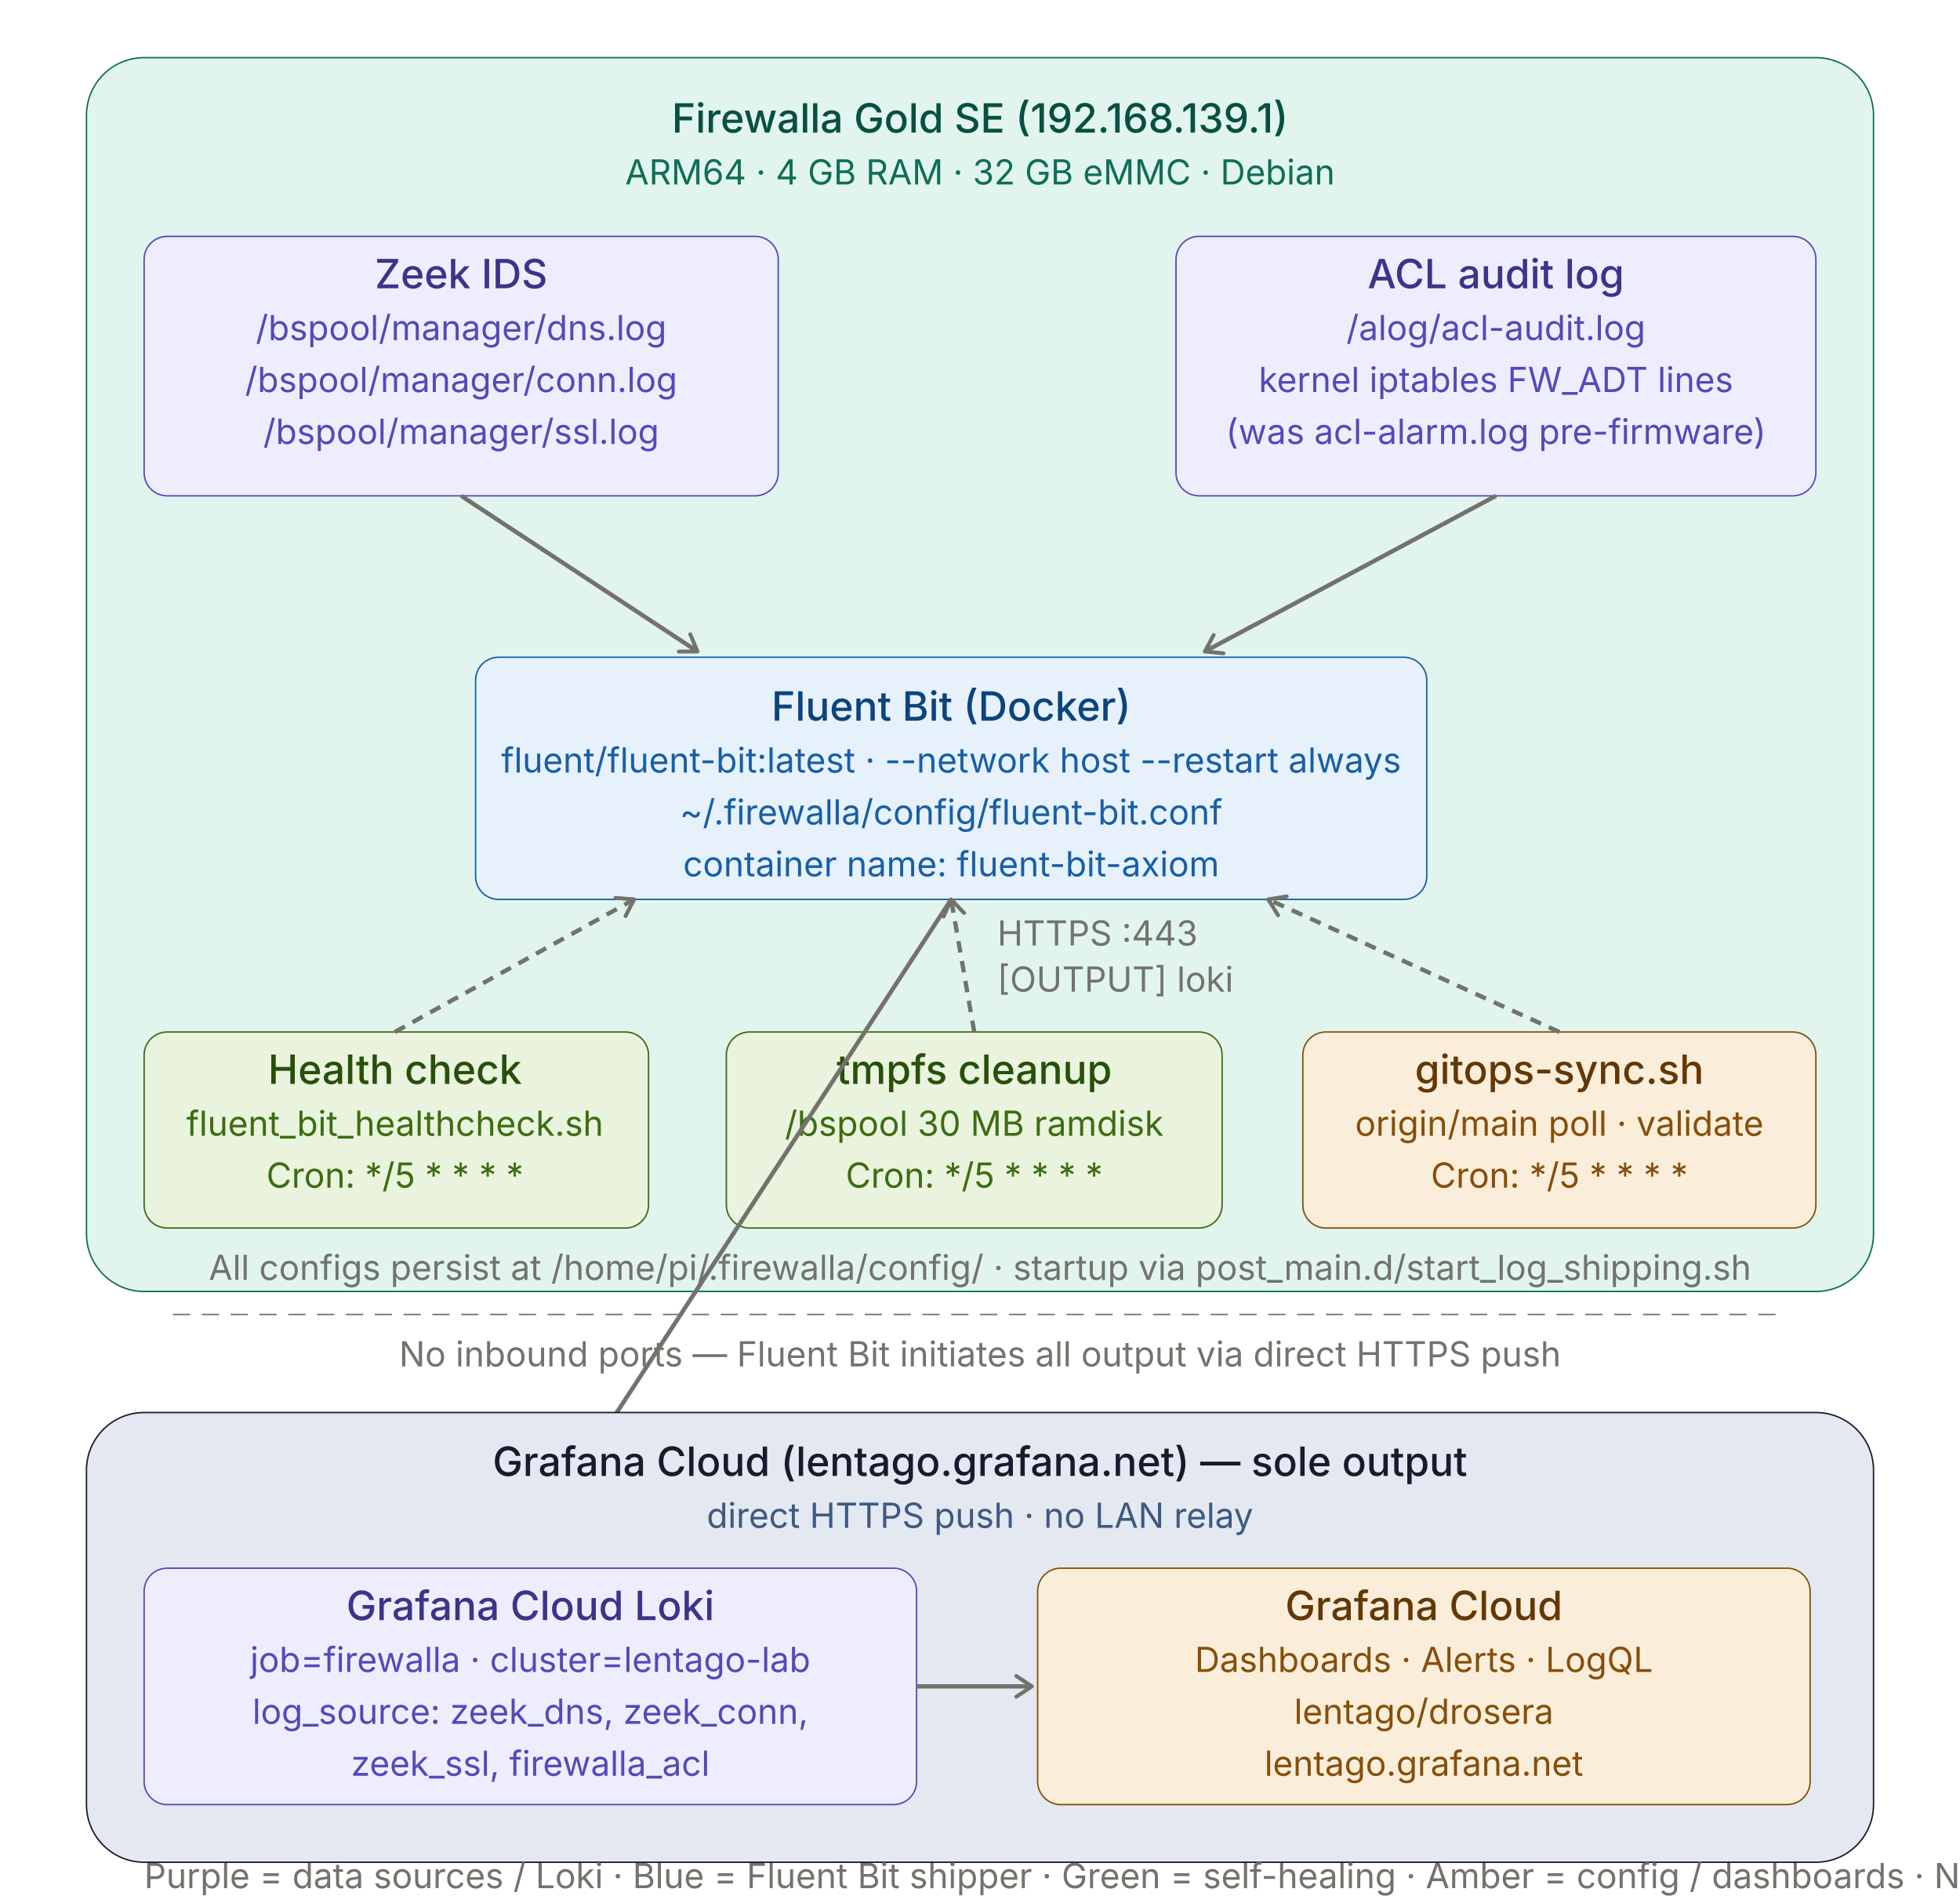
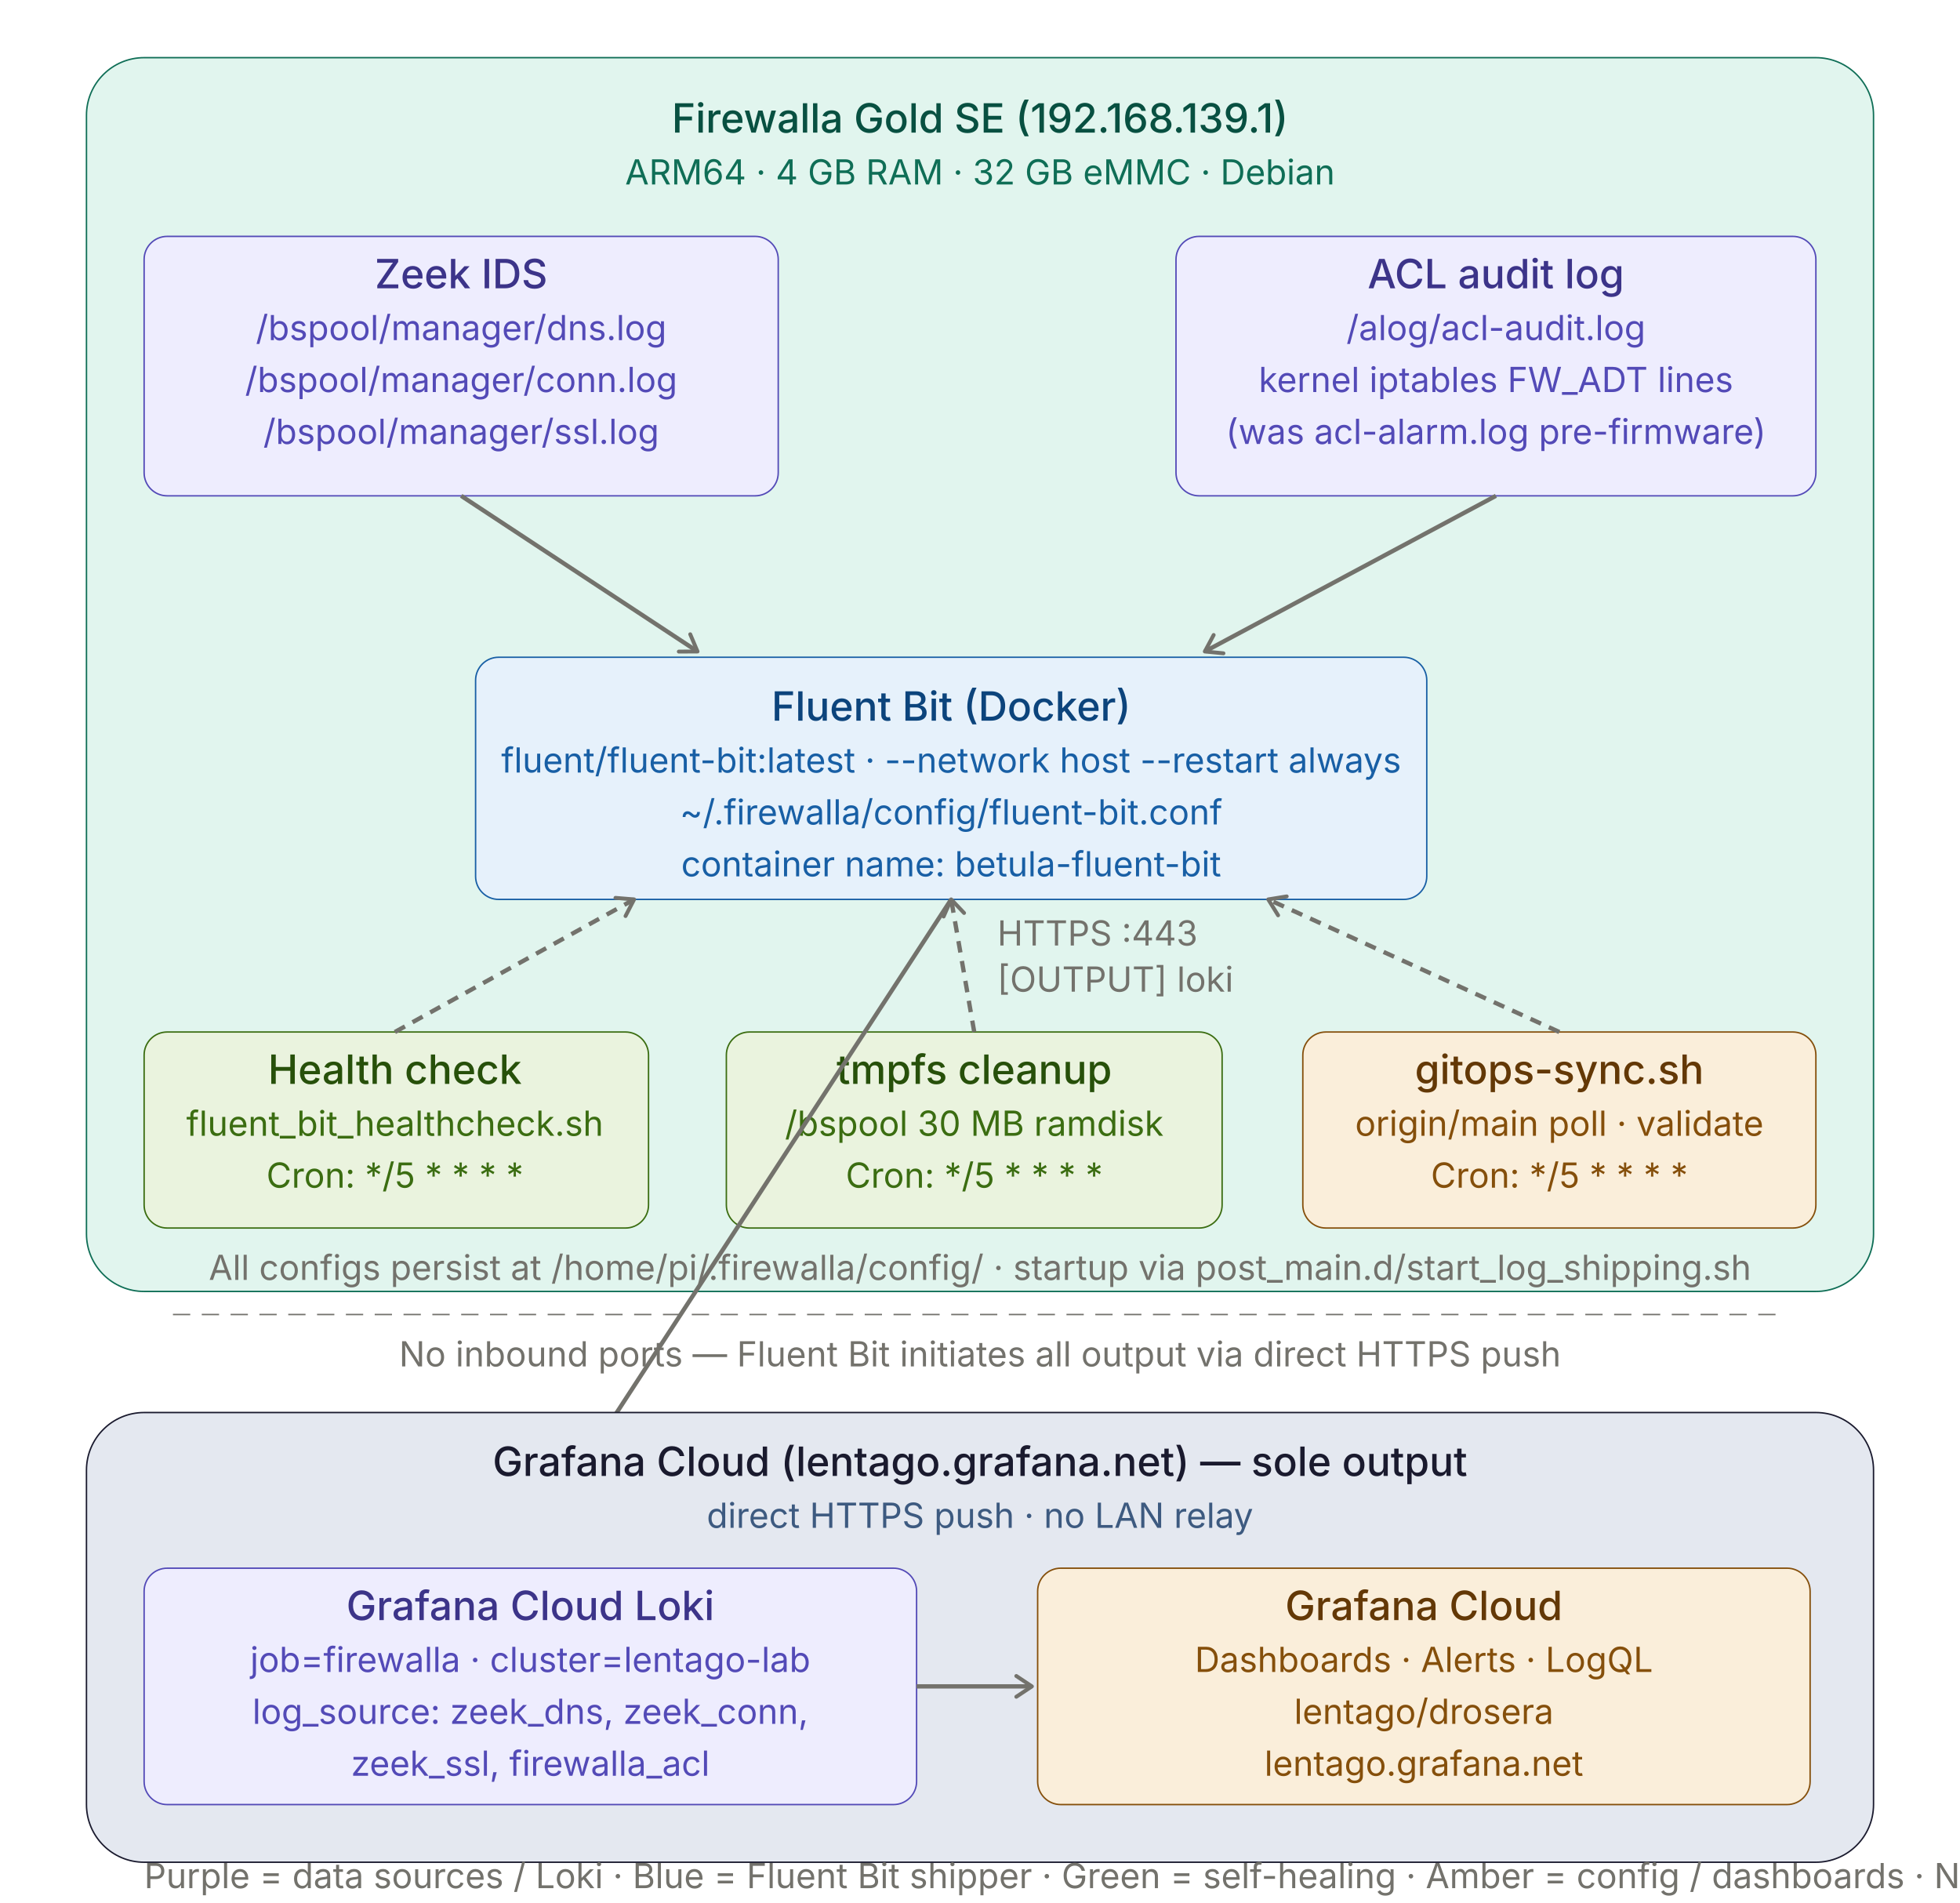
<svg xmlns="http://www.w3.org/2000/svg" width="100%" viewBox="0 0 680 660">
  <style>
  text { font-family: -apple-system, BlinkMacSystemFont, "Segoe UI", sans-serif; }
  .th { font-size: 14px; font-weight: 500; fill: #3d3d3a; }
  .ts { font-size: 12px; font-weight: 400; fill: #73726c; }
  .arr { stroke: #73726c; stroke-width: 1.5; fill: none; }

  .c-teal &gt; rect  { fill: #E1F5EE; stroke: #0F6E56; }
  .c-teal &gt; text.th { fill: #085041; }
  .c-teal &gt; text.ts { fill: #0F6E56; }

  .c-purple &gt; rect { fill: #EEEDFE; stroke: #534AB7; }
  .c-purple &gt; text.th { fill: #3C3489; }
  .c-purple &gt; text.ts { fill: #534AB7; }

  .c-blue &gt; rect   { fill: #E6F1FB; stroke: #185FA5; }
  .c-blue &gt; text.th { fill: #0C447C; }
  .c-blue &gt; text.ts { fill: #185FA5; }

  .c-green &gt; rect  { fill: #EAF3DE; stroke: #3B6D11; }
  .c-green &gt; text.th { fill: #27500A; }
  .c-green &gt; text.ts { fill: #3B6D11; }

  .c-amber &gt; rect  { fill: #FAEEDA; stroke: #854F0B; }
  .c-amber &gt; text.th { fill: #633806; }
  .c-amber &gt; text.ts { fill: #854F0B; }

  .c-navy &gt; rect   { fill: #E4E8F0; stroke: #1a1a2e; }
  .c-navy &gt; text.th { fill: #1a1a2e; }
  .c-navy &gt; text.ts { fill: #3d5a80; }
</style>
  <defs>
    <marker id="arrow" viewBox="0 0 10 10" refX="8" refY="5" markerWidth="6" markerHeight="6" orient="auto-start-reverse">
      <path d="M2 1L8 5L2 9" fill="none" stroke="context-stroke" stroke-width="1.5" stroke-linecap="round" stroke-linejoin="round" />
    </marker>
  </defs>
  <g class="c-teal">
    <rect x="30" y="20" width="620" height="428" rx="20" stroke-width="0.5" />
    <text class="th" x="340" y="46" text-anchor="middle">Firewalla Gold SE (192.168.139.1)</text>
    <text class="ts" x="340" y="64" text-anchor="middle">ARM64 · 4 GB RAM · 32 GB eMMC · Debian</text>
  </g>
  <g class="c-purple">
    <rect x="50" y="82" width="220" height="90" rx="8" stroke-width="0.5" />
    <text class="th" x="160" y="100" text-anchor="middle">Zeek IDS</text>
    <text class="ts" x="160" y="118" text-anchor="middle">/bspool/manager/dns.log</text>
    <text class="ts" x="160" y="136" text-anchor="middle">/bspool/manager/conn.log</text>
    <text class="ts" x="160" y="154" text-anchor="middle">/bspool/manager/ssl.log</text>
  </g>
  <g class="c-purple">
    <rect x="408" y="82" width="222" height="90" rx="8" stroke-width="0.5" />
    <text class="th" x="519" y="100" text-anchor="middle">ACL audit log</text>
    <text class="ts" x="519" y="118" text-anchor="middle">/alog/acl-audit.log</text>
    <text class="ts" x="519" y="136" text-anchor="middle">kernel iptables FW_ADT lines</text>
    <text class="ts" x="519" y="154" text-anchor="middle">(was acl-alarm.log pre-firmware)</text>
  </g>
  <line x1="160" y1="172" x2="242" y2="226" class="arr" marker-end="url(#arrow)" />
  <line x1="519" y1="172" x2="418" y2="226" class="arr" marker-end="url(#arrow)" />
  <g class="c-blue">
    <rect x="165" y="228" width="330" height="84" rx="8" stroke-width="0.5" />
    <text class="th" x="330" y="250" text-anchor="middle">Fluent Bit (Docker)</text>
    <text class="ts" x="330" y="268" text-anchor="middle">fluent/fluent-bit:latest · --network host --restart always</text>
    <text class="ts" x="330" y="286" text-anchor="middle">~/.firewalla/config/fluent-bit.conf</text>
-     <text class="ts" x="330" y="304" text-anchor="middle">container name: fluent-bit-axiom</text>
+     <text class="ts" x="330" y="304" text-anchor="middle">container name: betula-fluent-bit</text>
  </g>
  <g class="c-green">
    <rect x="50" y="358" width="175" height="68" rx="8" stroke-width="0.5" />
    <text class="th" x="137" y="376" text-anchor="middle">Health check</text>
    <text class="ts" x="137" y="394" text-anchor="middle">fluent_bit_healthcheck.sh</text>
    <text class="ts" x="137" y="412" text-anchor="middle">Cron: */5 * * * *</text>
  </g>
  <g class="c-green">
    <rect x="252" y="358" width="172" height="68" rx="8" stroke-width="0.5" />
    <text class="th" x="338" y="376" text-anchor="middle">tmpfs cleanup</text>
    <text class="ts" x="338" y="394" text-anchor="middle">/bspool 30 MB ramdisk</text>
    <text class="ts" x="338" y="412" text-anchor="middle">Cron: */5 * * * *</text>
  </g>
  <g class="c-amber">
    <rect x="452" y="358" width="178" height="68" rx="8" stroke-width="0.5" />
    <text class="th" x="541" y="376" text-anchor="middle">gitops-sync.sh</text>
    <text class="ts" x="541" y="394" text-anchor="middle">origin/main poll · validate</text>
    <text class="ts" x="541" y="412" text-anchor="middle">Cron: */5 * * * *</text>
  </g>
  <line x1="137" y1="358" x2="220" y2="312" class="arr" marker-end="url(#arrow)" stroke-dasharray="4 3" />
  <line x1="338" y1="358" x2="330" y2="312" class="arr" marker-end="url(#arrow)" stroke-dasharray="4 3" />
  <line x1="541" y1="358" x2="440" y2="312" class="arr" marker-end="url(#arrow)" stroke-dasharray="4 3" />
  <text class="ts" x="340" y="444" text-anchor="middle">All configs persist at /home/pi/.firewalla/config/ · startup via post_main.d/start_log_shipping.sh</text>
  <line x1="60" y1="456" x2="620" y2="456" stroke="#73726c" stroke-width="0.5" stroke-dasharray="6 4" />
  <text class="ts" x="340" y="474" text-anchor="middle">No inbound ports — Fluent Bit initiates all output via direct HTTPS push</text>
  <line x1="330" y1="312" x2="184" y2="536" class="arr" marker-end="url(#arrow)" />
  <text class="ts" x="346" y="328" text-anchor="start">HTTPS :443</text>
  <text class="ts" x="346" y="344" text-anchor="start">[OUTPUT] loki</text>
  <g class="c-navy">
    <rect x="30" y="490" width="620" height="156" rx="20" stroke-width="0.5" />
    <text class="th" x="340" y="512" text-anchor="middle">Grafana Cloud (lentago.grafana.net) — sole output</text>
    <text class="ts" x="340" y="530" text-anchor="middle">direct HTTPS push · no LAN relay</text>
  </g>
  <g class="c-purple">
    <rect x="50" y="544" width="268" height="82" rx="8" stroke-width="0.5" />
    <text class="th" x="184" y="562" text-anchor="middle">Grafana Cloud Loki</text>
    <text class="ts" x="184" y="580" text-anchor="middle">job=firewalla · cluster=lentago-lab</text>
    <text class="ts" x="184" y="598" text-anchor="middle">log_source: zeek_dns, zeek_conn,</text>
    <text class="ts" x="184" y="616" text-anchor="middle">zeek_ssl, firewalla_acl</text>
  </g>
  <g class="c-amber">
    <rect x="360" y="544" width="268" height="82" rx="8" stroke-width="0.5" />
    <text class="th" x="494" y="562" text-anchor="middle">Grafana Cloud</text>
    <text class="ts" x="494" y="580" text-anchor="middle">Dashboards · Alerts · LogQL</text>
    <text class="ts" x="494" y="598" text-anchor="middle">lentago/drosera</text>
    <text class="ts" x="494" y="616" text-anchor="middle">lentago.grafana.net</text>
  </g>
  <line x1="318" y1="585" x2="358" y2="585" class="arr" marker-end="url(#arrow)" />
  <text class="ts" x="50" y="655" text-anchor="start">Purple = data sources / Loki · Blue = Fluent Bit shipper · Green = self-healing · Amber = config / dashboards · Navy = cloud boundary</text>
</svg>
